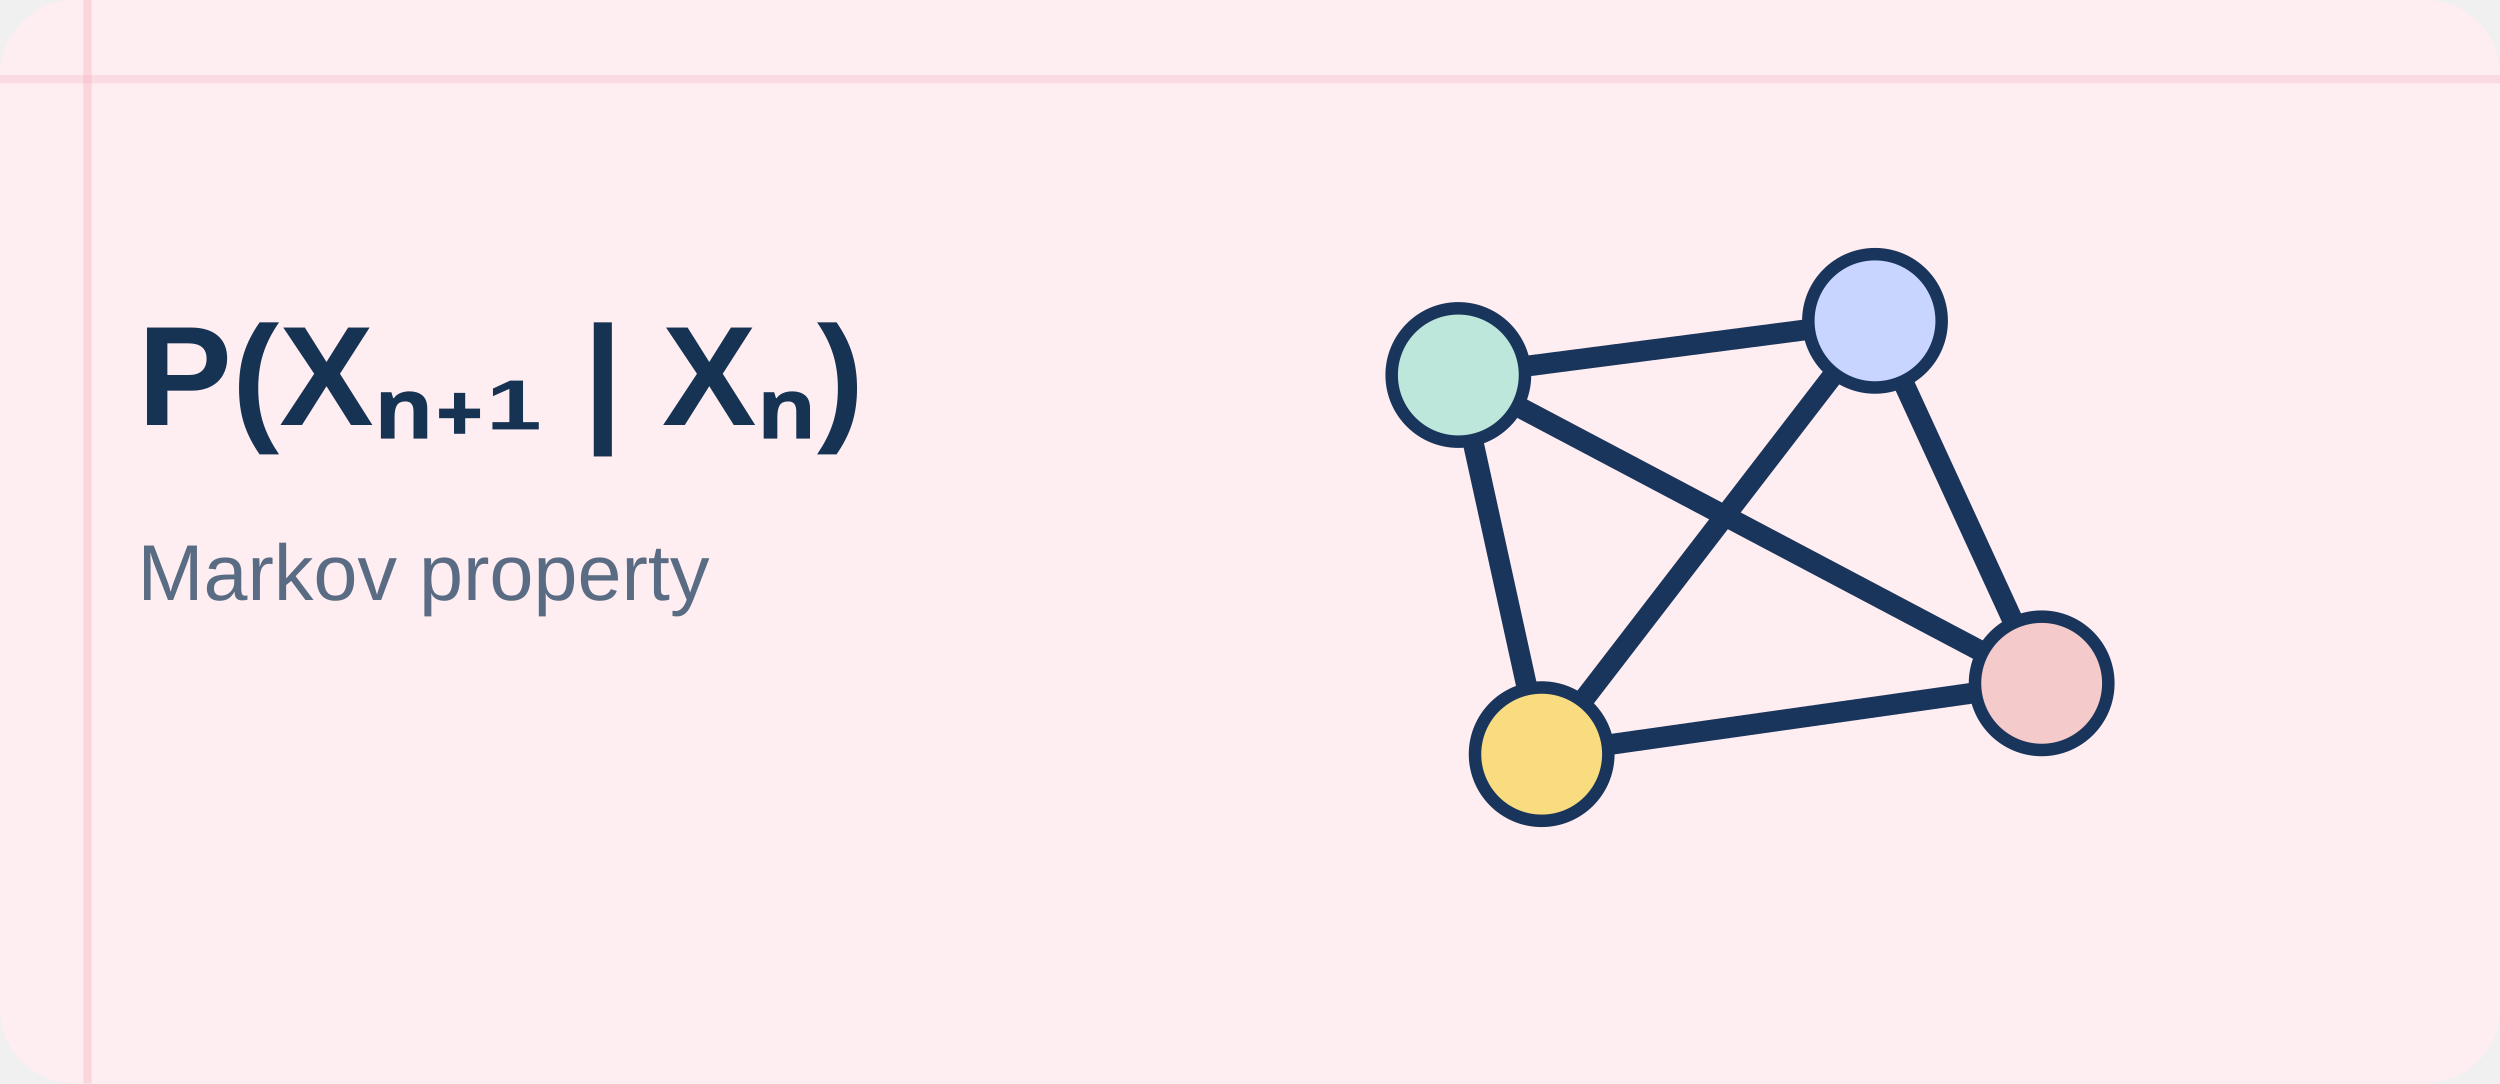
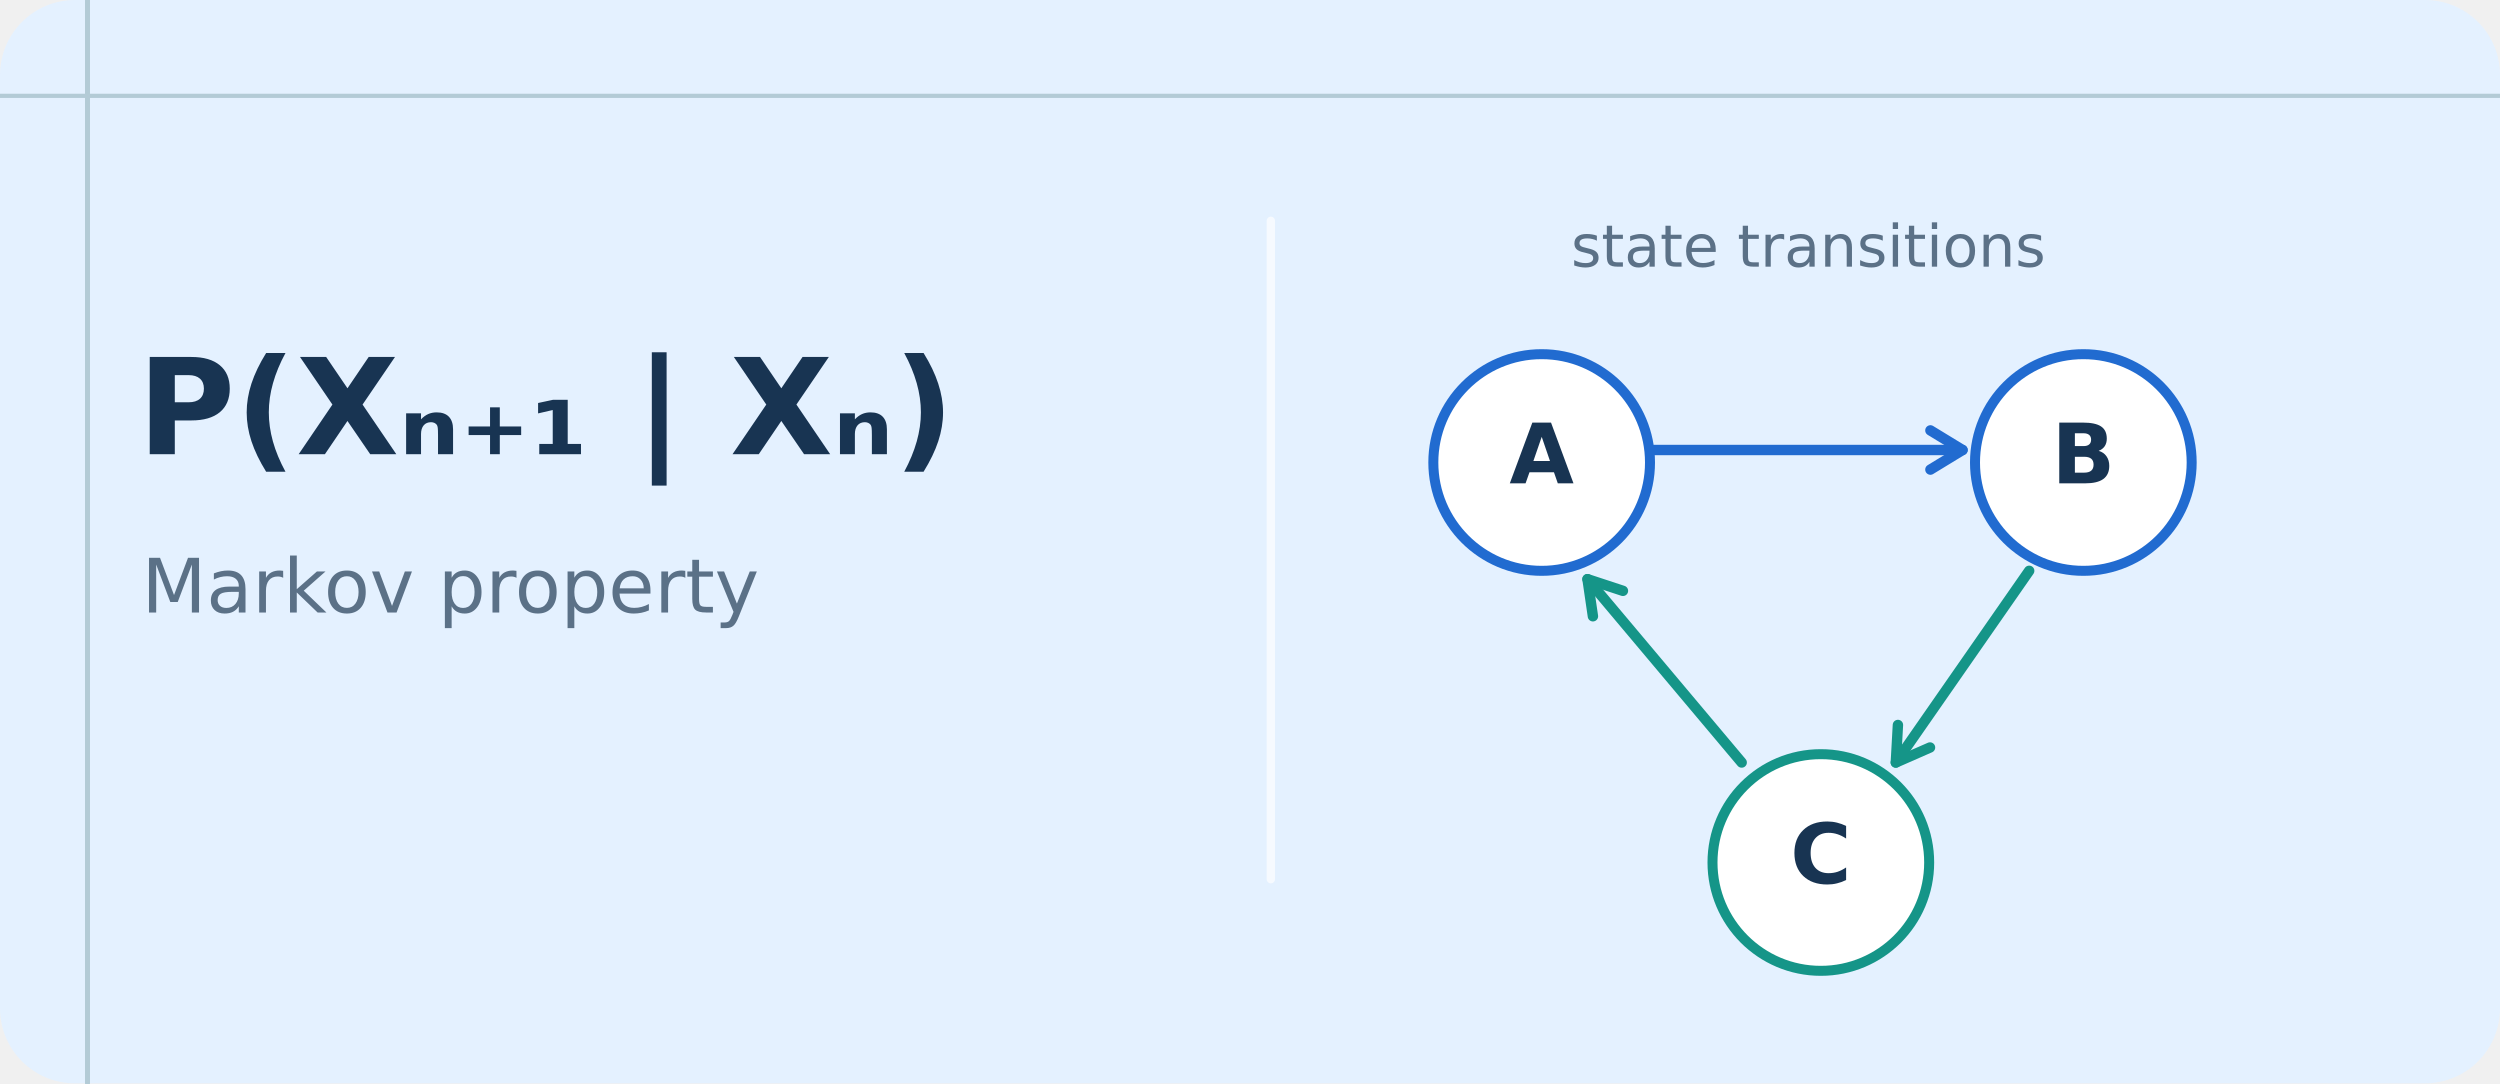
<svg xmlns="http://www.w3.org/2000/svg" viewBox="0 0 600 260" role="img" aria-labelledby="title">
-   <rect width="600" height="260" rx="18" fill="#ffeef1" />
-   <path d="M0 19 L600 19" stroke="#f4b7c5" stroke-opacity=".35" stroke-width="2" />
-   <path d="M21 0 V260" stroke="#f4b7c5" stroke-opacity=".45" stroke-width="2" />
-   <text x="33" y="102" fill="#173354" font-size="34" font-family="Trebuchet MS,Segoe UI,Arial,sans-serif" font-weight="700">P(Xₙ₊₁ | Xₙ)</text>
-   <text x="33" y="144" fill="#5a6c83" font-size="19" font-family="Trebuchet MS,Segoe UI,Arial,sans-serif">Markov property</text>
-   <path d="M350 90 L450 77 L490 164 L370 181 Z M350 90 L490 164 M450 77 L370 181" stroke="#1a355b" stroke-width="5" fill="none" stroke-linecap="round" stroke-linejoin="round" />
-   <circle cx="350" cy="90" r="16" fill="#bee7db" stroke="#1a355b" stroke-width="3" />
-   <circle cx="450" cy="77" r="16" fill="#c8d6ff" stroke="#1a355b" stroke-width="3" />
-   <circle cx="490" cy="164" r="16" fill="#f5caca" stroke="#1a355b" stroke-width="3" />
-   <circle cx="370" cy="181" r="16" fill="#f9dc80" stroke="#1a355b" stroke-width="3" />
+   <rect x="0" y="0" width="600" height="260" rx="18" fill="#e4f1ff" stroke="none" stroke-width="2" />
+   <line x1="0" y1="23" x2="600" y2="23" stroke="#b3cbd6" stroke-width="1" stroke-linecap="round" />
+   <line x1="21" y1="0" x2="21" y2="260" stroke="#b3cbd6" stroke-width="1.2" stroke-linecap="round" />
+   <text x="33" y="109" text-anchor="start" font-family="Trebuchet MS, Segoe UI, DejaVu Sans, Arial, sans-serif" font-size="32" font-weight="700" fill="#183452">P(Xₙ₊₁ | Xₙ)</text>
+   <text x="34" y="147" text-anchor="start" font-family="Trebuchet MS, Segoe UI, DejaVu Sans, Arial, sans-serif" font-size="18" font-weight="500" fill="#5b7187">Markov property</text>
+   <line x1="305" y1="53" x2="305" y2="211" stroke="#ffffffaa" stroke-width="2" stroke-linecap="round" />
+   <circle cx="370" cy="111" r="26" fill="#fff" stroke="#216bd0" stroke-width="2.4" />
+   <text x="370" y="116" text-anchor="middle" font-family="Trebuchet MS, Segoe UI, DejaVu Sans, Arial, sans-serif" font-size="20" font-weight="700" fill="#183452">A</text>
+   <circle cx="500" cy="111" r="26" fill="#fff" stroke="#216bd0" stroke-width="2.4" />
+   <text x="500" y="116" text-anchor="middle" font-family="Trebuchet MS, Segoe UI, DejaVu Sans, Arial, sans-serif" font-size="20" font-weight="700" fill="#183452">B</text>
+   <circle cx="437" cy="207" r="26" fill="#fff" stroke="#159588" stroke-width="2.4" />
+   <text x="437" y="212" text-anchor="middle" font-family="Trebuchet MS, Segoe UI, DejaVu Sans, Arial, sans-serif" font-size="20" font-weight="700" fill="#183452">C</text>
+   <line x1="397" y1="108" x2="471" y2="108" stroke="#216bd0" stroke-width="2.5" stroke-linecap="round" />
+   <path d="M 463.3 112.7 L471 108 L463.3 103.3" stroke="#216bd0" stroke-width="2.5" fill="none" stroke-linecap="round" stroke-linejoin="round" />
+   <line x1="487" y1="137" x2="455" y2="183" stroke="#159588" stroke-width="2.5" stroke-linecap="round" />
+   <path d="M 455.5 174.0 L455 183 L463.2 179.4" stroke="#159588" stroke-width="2.5" fill="none" stroke-linecap="round" stroke-linejoin="round" />
+   <line x1="418" y1="183" x2="381" y2="139" stroke="#159588" stroke-width="2.5" stroke-linecap="round" />
+   <path d="M 389.5 141.8 L381 139 L382.3 147.9" stroke="#159588" stroke-width="2.5" fill="none" stroke-linecap="round" stroke-linejoin="round" />
+   <text x="434" y="64" text-anchor="middle" font-family="Trebuchet MS, Segoe UI, DejaVu Sans, Arial, sans-serif" font-size="14" font-weight="500" fill="#5b7187">state transitions</text>
</svg>
